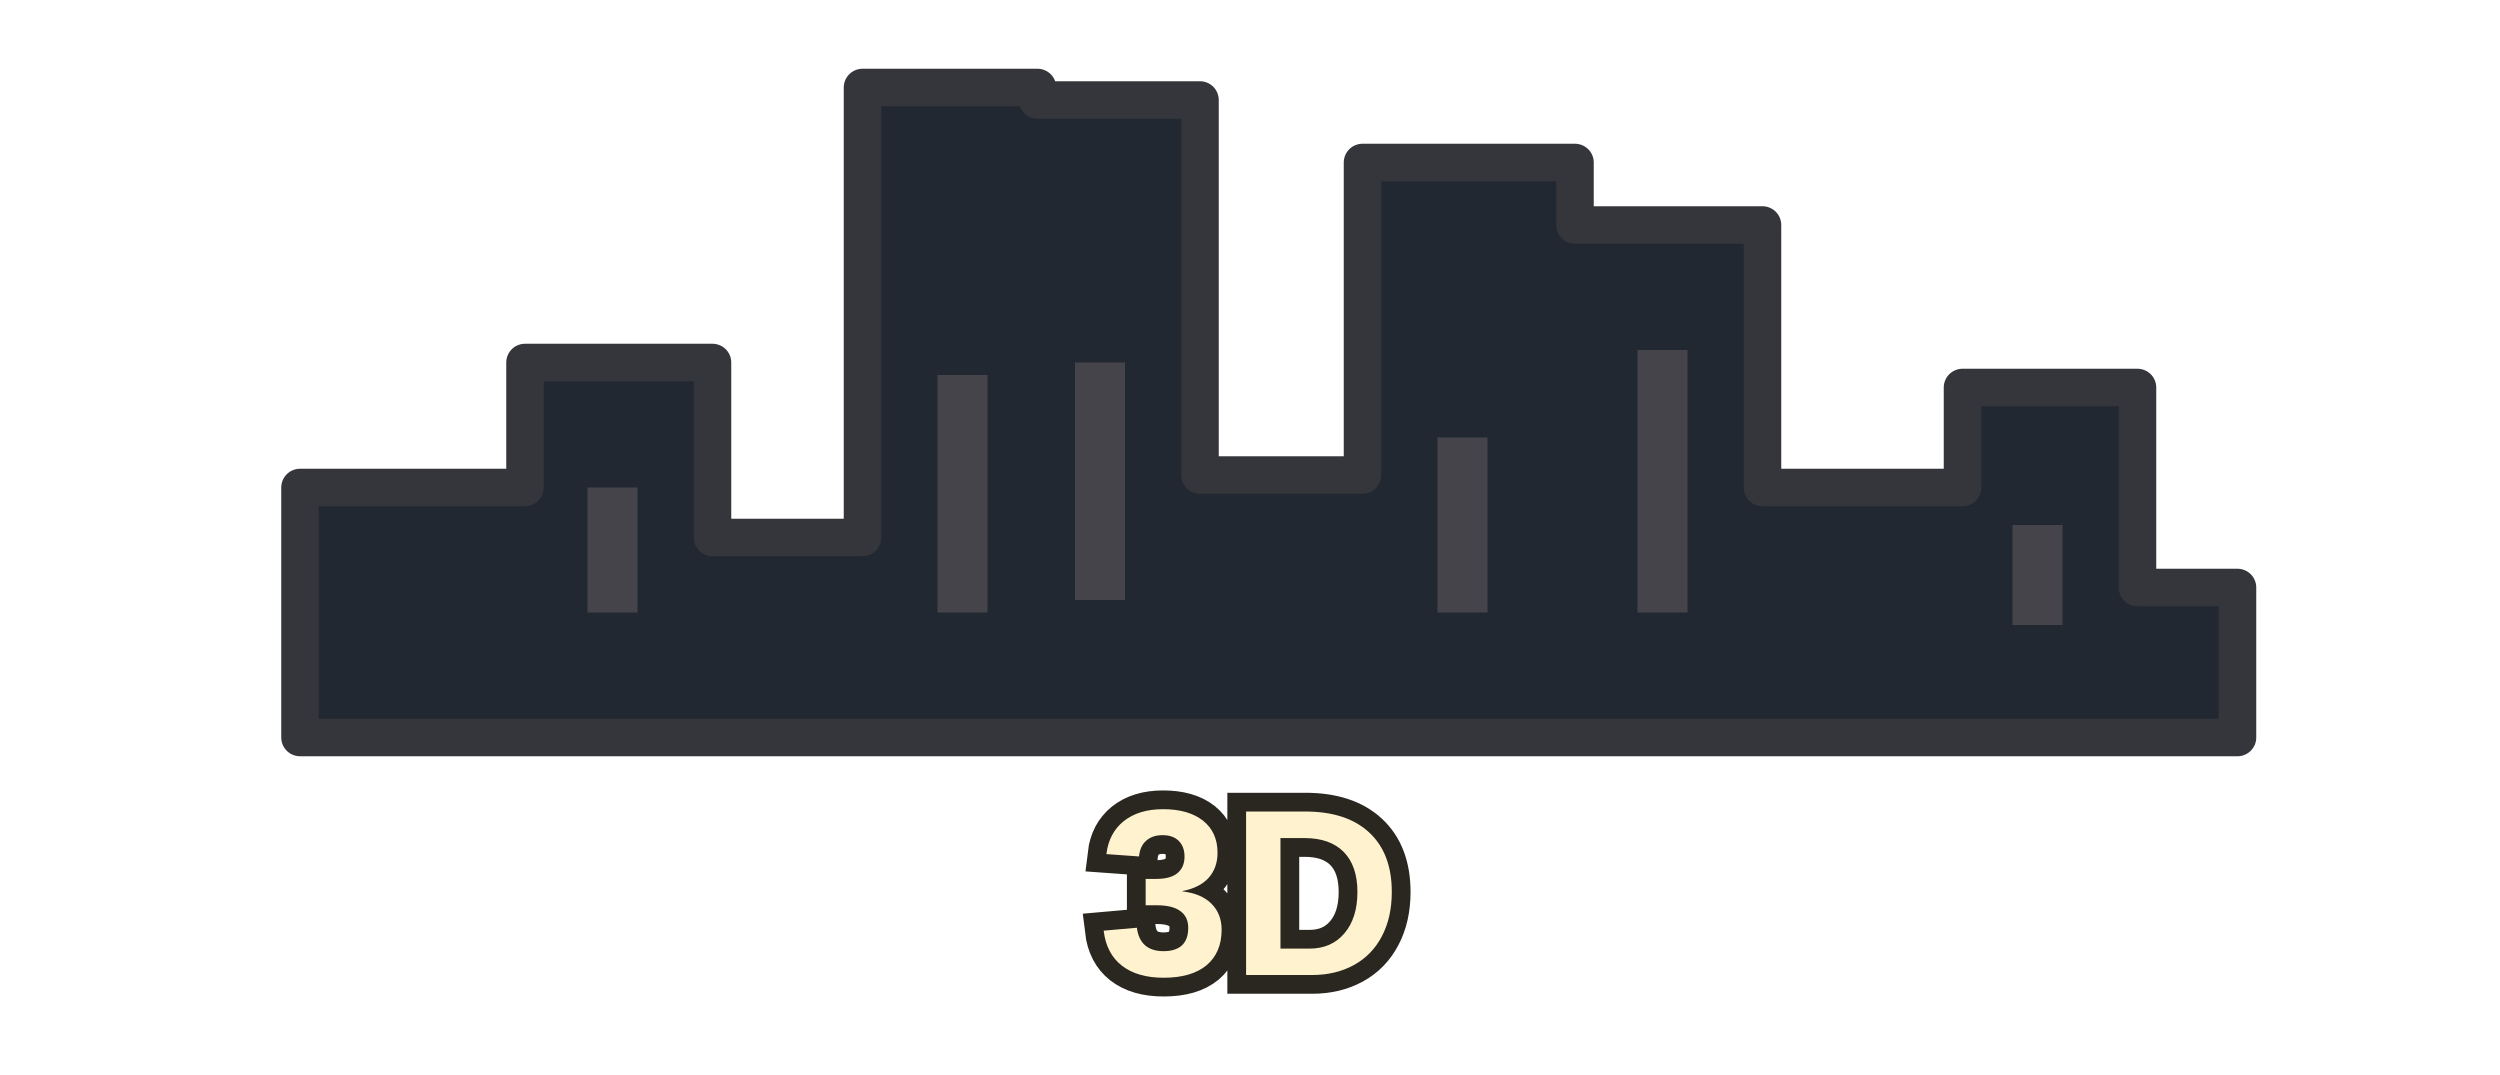
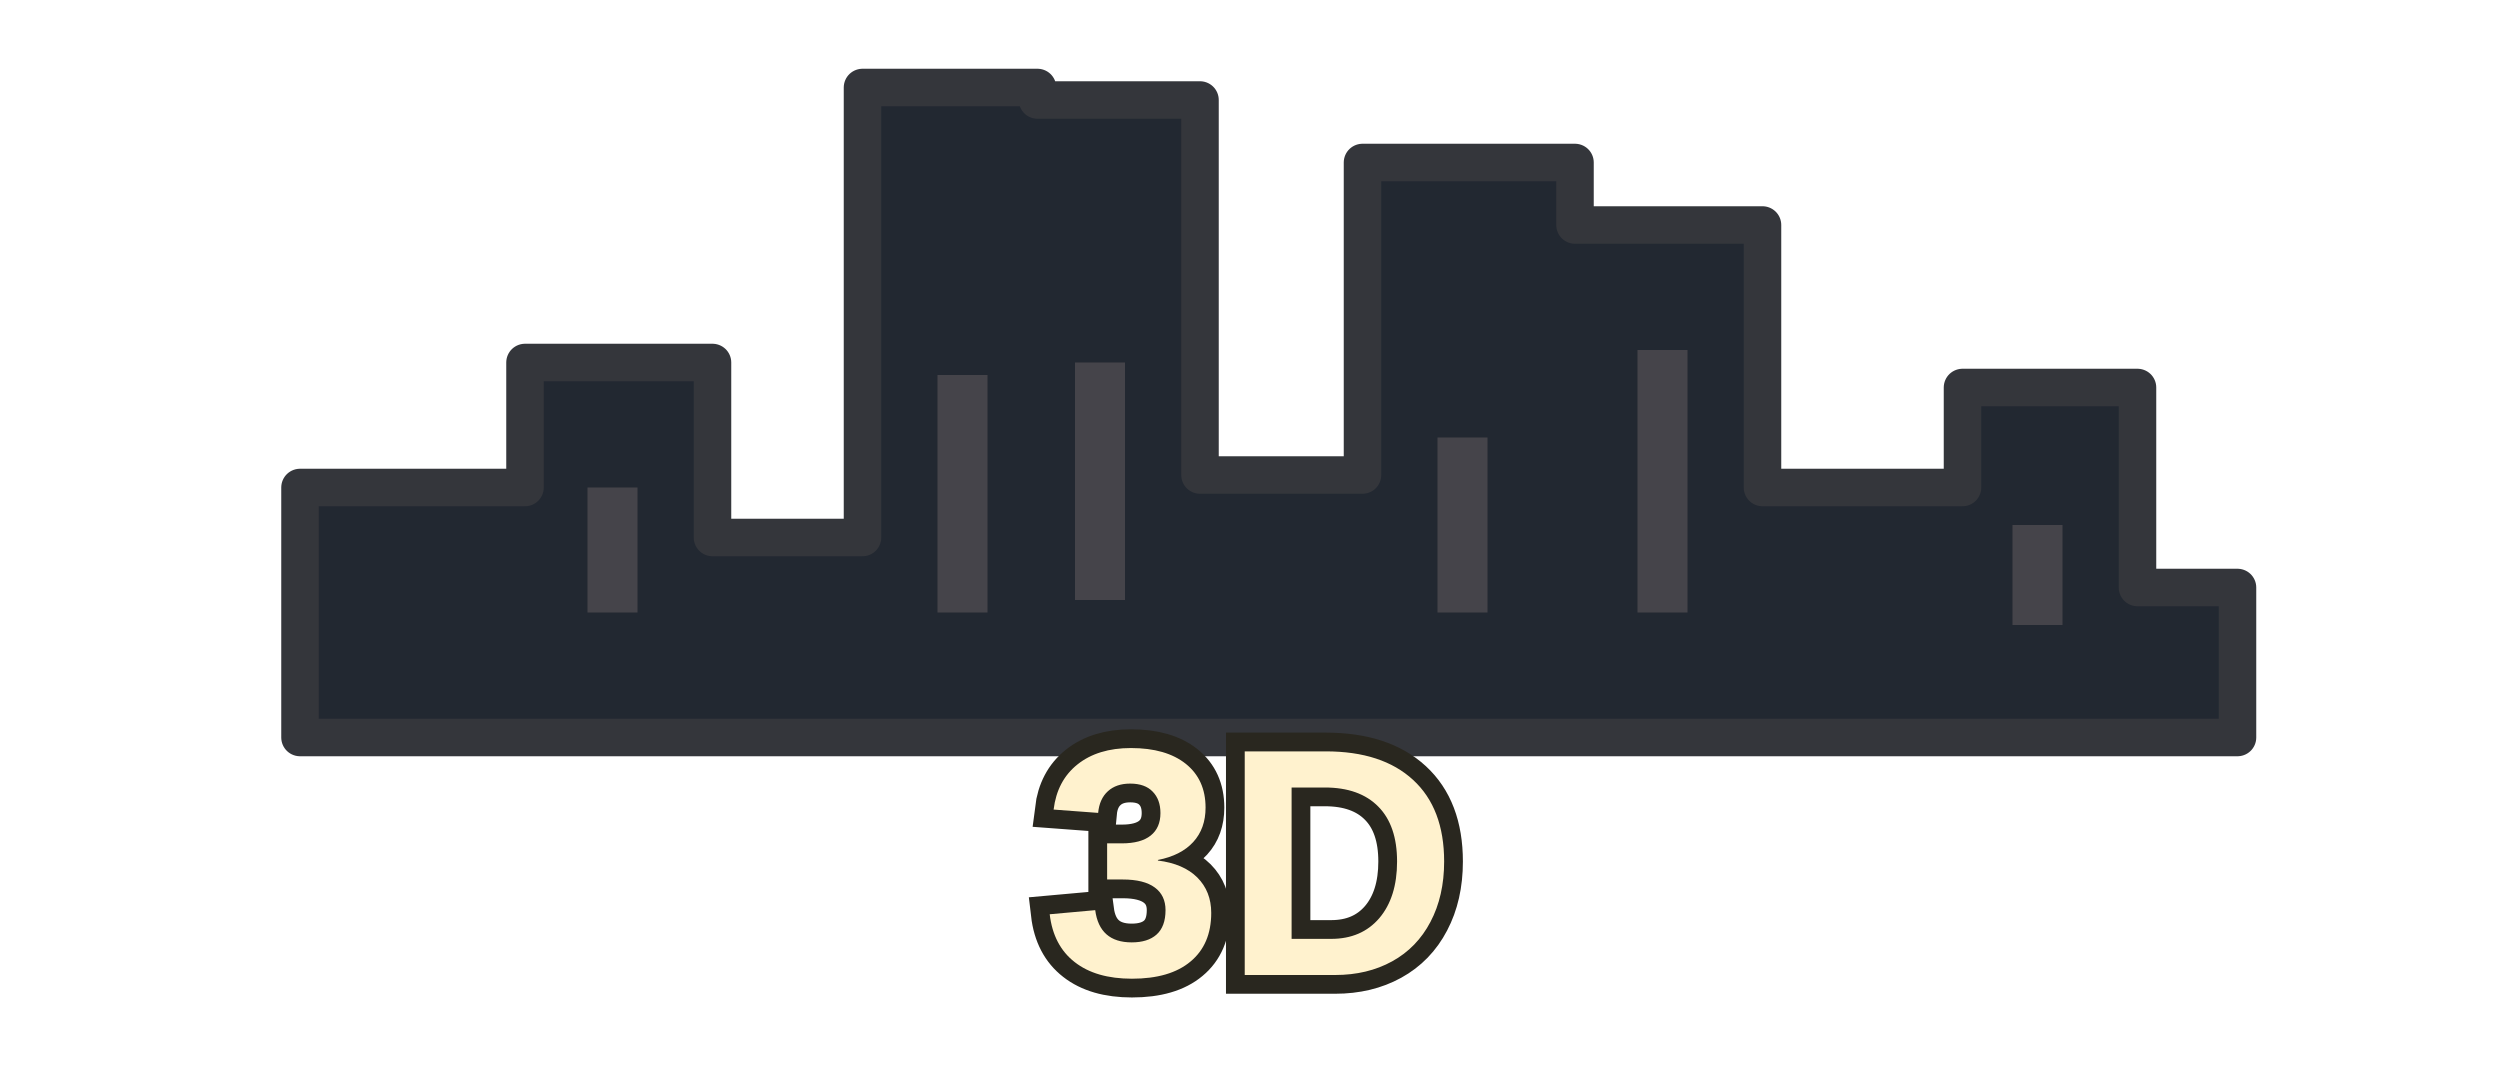
<svg xmlns="http://www.w3.org/2000/svg" viewBox="0 0 200 86">
  <path d="M24 57V39H42V29H57V43H69V7H83V8H96V38H109V13H126V18H141V39H157V31H171V47H179V59H24Z" fill="#222831" stroke="#34363b" stroke-width="3" stroke-linejoin="round" />
  <path d="M77 30V49M88 29V48M117 35V49M133 28V49M49 39V49M163 42V50" stroke="#45444a" stroke-width="4" />
-   <text x="100" y="78" text-anchor="middle" font-family="Arial,sans-serif" font-weight="900" font-size="19" fill="#fff2ce" stroke="#29271f" stroke-width="3" paint-order="stroke">3D</text>
+   <text x="100" y="78" text-anchor="middle" font-family="Arial,sans-serif" font-weight="900" font-size="26" fill="#fff2ce" stroke="#29271f" stroke-width="3" paint-order="stroke">3D</text>
</svg>
